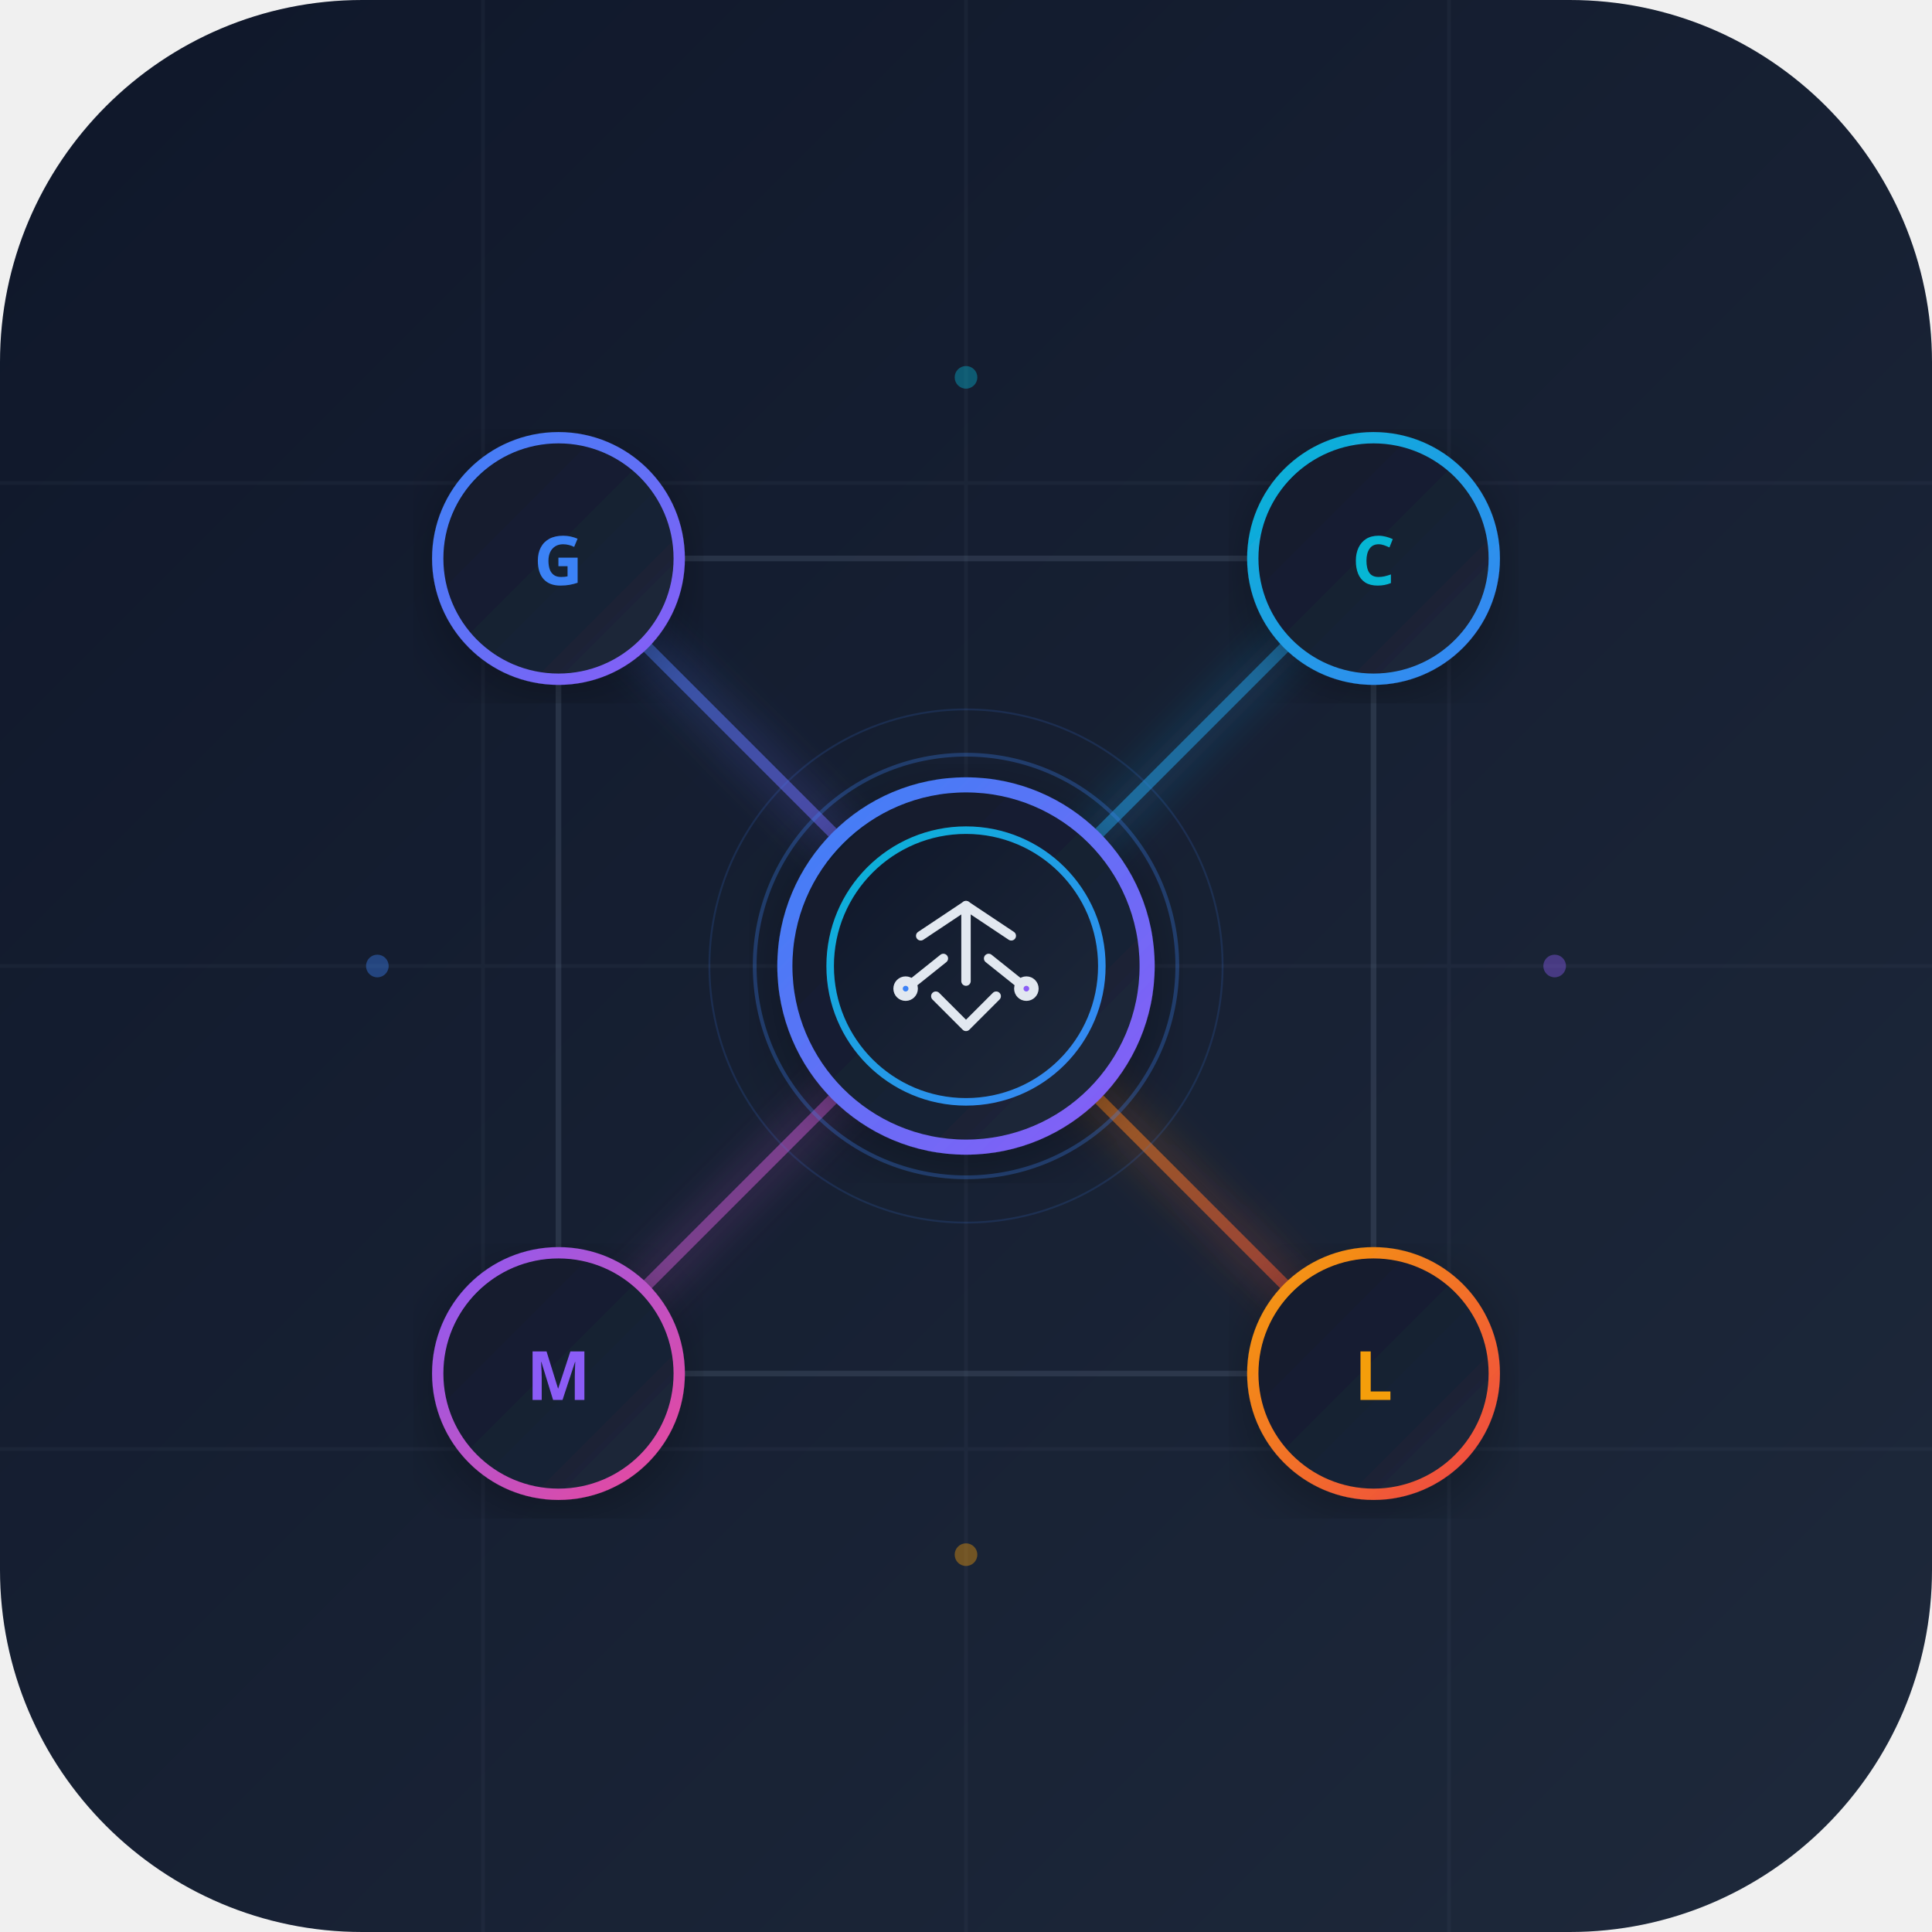
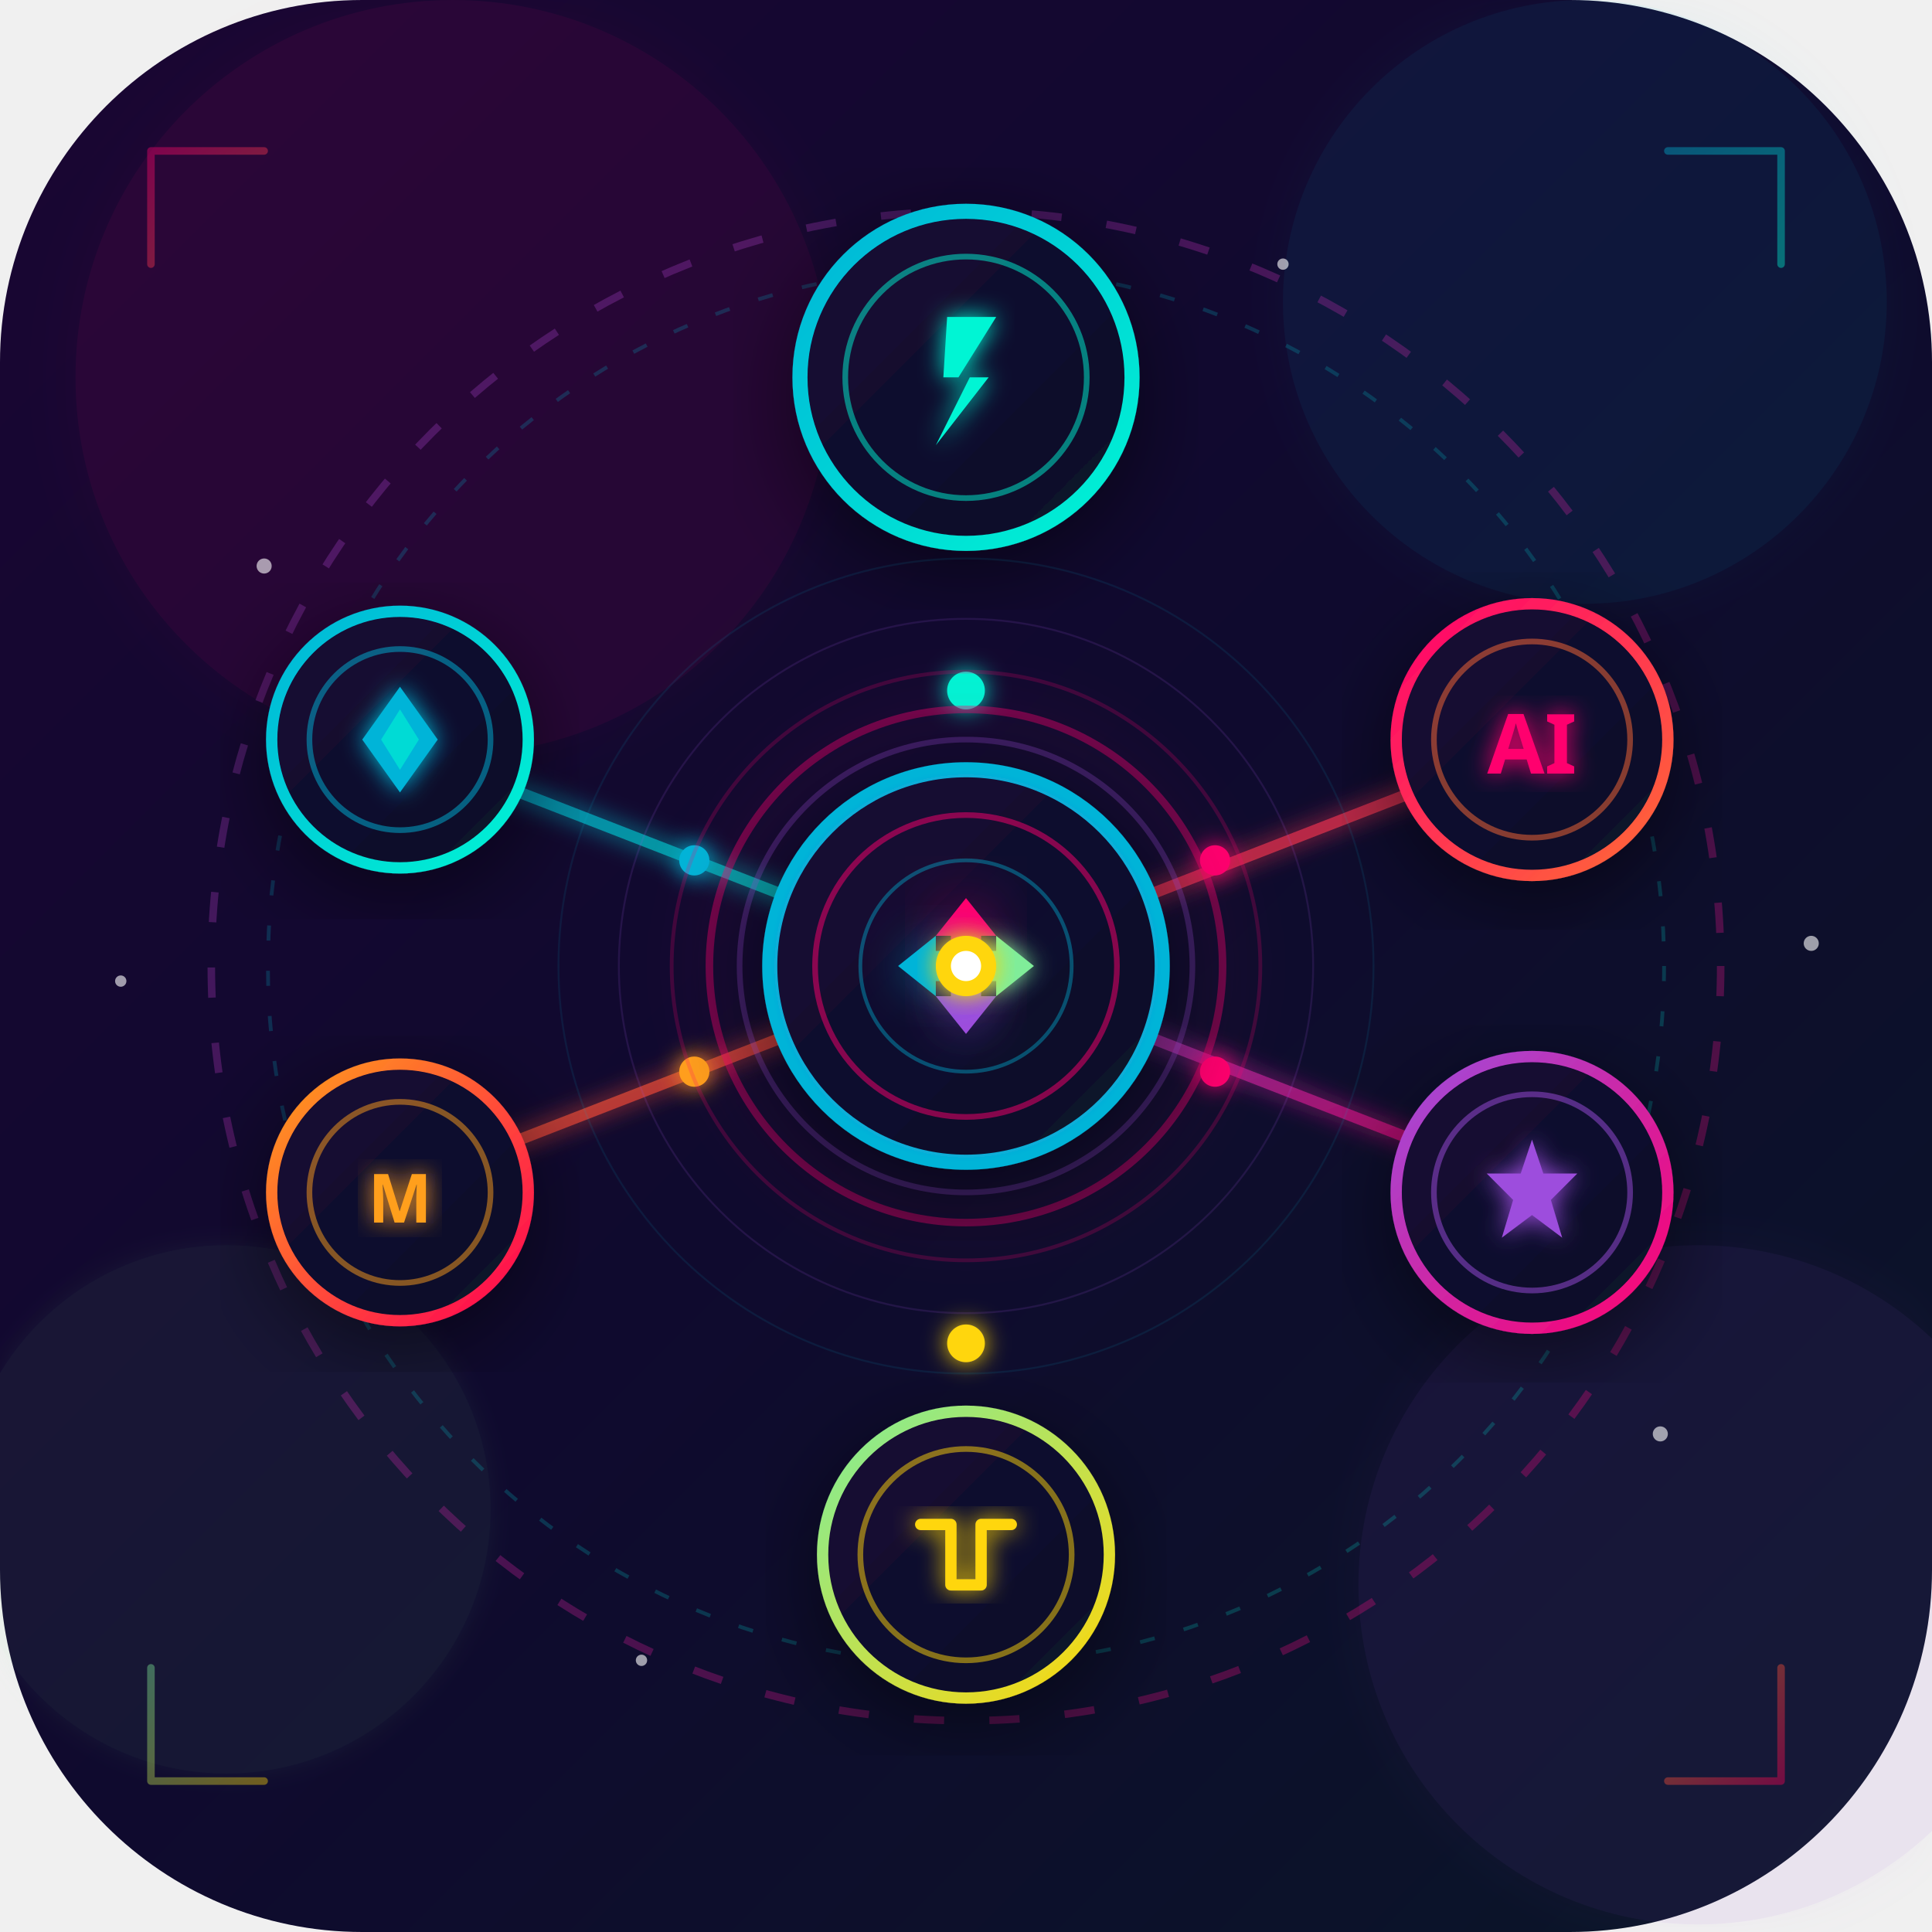
<svg xmlns="http://www.w3.org/2000/svg" width="512" height="512" viewBox="0 0 512 512">
  <defs>
    <linearGradient id="bg" x1="0%" y1="0%" x2="100%" y2="100%">
-       <stop offset="0%" style="stop-color:#0f172a" />
-       <stop offset="100%" style="stop-color:#1e293b" />
+       <stop offset="0%" style="stop-color:#1a0533" />
+       <stop offset="50%" style="stop-color:#0f0a2e" />
+       <stop offset="100%" style="stop-color:#0a1628" />
    </linearGradient>
-     <linearGradient id="g1" x1="0%" y1="0%" x2="100%" y2="100%">
-       <stop offset="0%" style="stop-color:#3b82f6" />
-       <stop offset="100%" style="stop-color:#8b5cf6" />
+     <linearGradient id="g-pink" x1="0%" y1="0%" x2="100%" y2="100%">
+       <stop offset="0%" style="stop-color:#ff006e" />
+       <stop offset="100%" style="stop-color:#ff6b35" />
    </linearGradient>
-     <linearGradient id="g2" x1="0%" y1="0%" x2="100%" y2="100%">
-       <stop offset="0%" style="stop-color:#06b6d4" />
-       <stop offset="100%" style="stop-color:#3b82f6" />
+     <linearGradient id="g-blue" x1="0%" y1="0%" x2="100%" y2="100%">
+       <stop offset="0%" style="stop-color:#00b4d8" />
+       <stop offset="100%" style="stop-color:#00f5d4" />
    </linearGradient>
-     <linearGradient id="g3" x1="0%" y1="0%" x2="100%" y2="100%">
-       <stop offset="0%" style="stop-color:#8b5cf6" />
-       <stop offset="100%" style="stop-color:#ec4899" />
+     <linearGradient id="g-purple" x1="0%" y1="0%" x2="100%" y2="100%">
+       <stop offset="0%" style="stop-color:#9d4edd" />
+       <stop offset="100%" style="stop-color:#ff006e" />
    </linearGradient>
-     <linearGradient id="g4" x1="0%" y1="0%" x2="100%" y2="100%">
-       <stop offset="0%" style="stop-color:#f59e0b" />
-       <stop offset="100%" style="stop-color:#ef4444" />
+     <linearGradient id="g-lime" x1="0%" y1="0%" x2="100%" y2="100%">
+       <stop offset="0%" style="stop-color:#80ed99" />
+       <stop offset="100%" style="stop-color:#ffd60a" />
    </linearGradient>
-     <filter id="glow">
+     <linearGradient id="g-orange" x1="0%" y1="0%" x2="100%" y2="100%">
+       <stop offset="0%" style="stop-color:#ff9f1c" />
+       <stop offset="100%" style="stop-color:#ff0054" />
+     </linearGradient>
+     <radialGradient id="hub" cx="50%" cy="50%" r="50%">
+       <stop offset="0%" style="stop-color:#ff006e" />
+       <stop offset="40%" style="stop-color:#9d4edd" />
+       <stop offset="100%" style="stop-color:#00b4d8" />
+     </radialGradient>
+     <filter id="glow-pink" x="-50%" y="-50%" width="200%" height="200%">
+       <feGaussianBlur stdDeviation="8" result="blur" />
+       <feFlood flood-color="#ff006e" flood-opacity="0.5" />
+       <feComposite in2="blur" operator="in" />
+       <feMerge>
+         <feMergeNode />
+         <feMergeNode in="SourceGraphic" />
+       </feMerge>
+     </filter>
+     <filter id="glow-blue" x="-50%" y="-50%" width="200%" height="200%">
      <feGaussianBlur stdDeviation="6" result="blur" />
+       <feFlood flood-color="#00b4d8" flood-opacity="0.5" />
+       <feComposite in2="blur" operator="in" />
+       <feMerge>
+         <feMergeNode />
+         <feMergeNode in="SourceGraphic" />
+       </feMerge>
+     </filter>
+     <filter id="glow-purple" x="-50%" y="-50%" width="200%" height="200%">
+       <feGaussianBlur stdDeviation="6" result="blur" />
+       <feFlood flood-color="#9d4edd" flood-opacity="0.5" />
+       <feComposite in2="blur" operator="in" />
+       <feMerge>
+         <feMergeNode />
+         <feMergeNode in="SourceGraphic" />
+       </feMerge>
+     </filter>
+     <filter id="glow-sm" x="-30%" y="-30%" width="160%" height="160%">
+       <feGaussianBlur stdDeviation="3" result="blur" />
      <feMerge>
        <feMergeNode in="blur" />
        <feMergeNode in="SourceGraphic" />
      </feMerge>
    </filter>
-     <filter id="shadow">
-       <feDropShadow dx="0" dy="4" stdDeviation="8" flood-color="#000" flood-opacity="0.3" />
+     <filter id="shadow" x="-20%" y="-20%" width="140%" height="140%">
+       <feDropShadow dx="0" dy="6" stdDeviation="12" flood-color="#000" flood-opacity="0.5" />
+     </filter>
+     <filter id="inner-glow" x="-50%" y="-50%" width="200%" height="200%">
+       <feGaussianBlur stdDeviation="4" result="blur" />
+       <feMerge>
+         <feMergeNode in="blur" />
+         <feMergeNode in="SourceGraphic" />
+       </feMerge>
    </filter>
  </defs>
  <rect width="512" height="512" rx="96" fill="url(#bg)" />
-   <g opacity="0.05" stroke="#94a3b8" stroke-width="1">
-     <line x1="128" y1="0" x2="128" y2="512" />
-     <line x1="256" y1="0" x2="256" y2="512" />
-     <line x1="384" y1="0" x2="384" y2="512" />
-     <line x1="0" y1="128" x2="512" y2="128" />
-     <line x1="0" y1="256" x2="512" y2="256" />
-     <line x1="0" y1="384" x2="512" y2="384" />
+   <circle cx="120" cy="100" r="100" fill="#ff006e" opacity="0.08" filter="url(#glow-pink)" />
+   <circle cx="420" cy="80" r="80" fill="#00b4d8" opacity="0.08" filter="url(#glow-blue)" />
+   <circle cx="450" cy="420" r="90" fill="#9d4edd" opacity="0.08" filter="url(#glow-purple)" />
+   <circle cx="60" cy="400" r="70" fill="#80ed99" opacity="0.06" filter="url(#glow-sm)" />
+   <g stroke-width="3" stroke-linecap="round">
+     <line x1="256" y1="256" x2="256" y2="110" stroke="url(#g-blue)" opacity="0.7" filter="url(#glow-sm)" />
+     <line x1="256" y1="256" x2="400" y2="200" stroke="url(#g-pink)" opacity="0.7" filter="url(#glow-sm)" />
+     <line x1="256" y1="256" x2="400" y2="312" stroke="url(#g-purple)" opacity="0.7" filter="url(#glow-sm)" />
+     <line x1="256" y1="256" x2="256" y2="402" stroke="url(#g-lime)" opacity="0.7" filter="url(#glow-sm)" />
+     <line x1="256" y1="256" x2="112" y2="312" stroke="url(#g-orange)" opacity="0.7" filter="url(#glow-sm)" />
+     <line x1="256" y1="256" x2="112" y2="200" stroke="url(#g-blue)" opacity="0.7" filter="url(#glow-sm)" />
  </g>
-   <g stroke-width="3" opacity="0.6">
-     <line x1="256" y1="256" x2="148" y2="148" stroke="url(#g1)" filter="url(#glow)" />
-     <line x1="256" y1="256" x2="364" y2="148" stroke="url(#g2)" filter="url(#glow)" />
-     <line x1="256" y1="256" x2="148" y2="364" stroke="url(#g3)" filter="url(#glow)" />
-     <line x1="256" y1="256" x2="364" y2="364" stroke="url(#g4)" filter="url(#glow)" />
+   <g filter="url(#glow-sm)">
+     <circle cx="256" cy="183" r="5" fill="#00f5d4" />
+     <circle cx="322" cy="228" r="4" fill="#ff006e" />
+     <circle cx="322" cy="284" r="4" fill="#ff006e" />
+     <circle cx="256" cy="356" r="5" fill="#ffd60a" />
+     <circle cx="184" cy="284" r="4" fill="#ff9f1c" />
+     <circle cx="184" cy="228" r="4" fill="#00b4d8" />
  </g>
-   <g stroke-width="1.5" opacity="0.25" stroke="#64748b">
-     <line x1="148" y1="148" x2="364" y2="148" />
-     <line x1="364" y1="148" x2="364" y2="364" />
-     <line x1="364" y1="364" x2="148" y2="364" />
-     <line x1="148" y1="364" x2="148" y2="148" />
+   <circle cx="256" cy="256" r="200" fill="none" stroke="url(#g-purple)" stroke-width="2" stroke-dasharray="8 12" opacity="0.3" />
+   <circle cx="256" cy="256" r="185" fill="none" stroke="url(#g-blue)" stroke-width="1" stroke-dasharray="4 8" opacity="0.2" />
+   <circle cx="256" cy="100" r="44" fill="url(#bg)" stroke="url(#g-blue)" stroke-width="4" filter="url(#shadow)" />
+   <circle cx="256" cy="100" r="32" fill="none" stroke="#00f5d4" stroke-width="1.5" opacity="0.5" />
+   <g transform="translate(256,100)" fill="#00f5d4" filter="url(#glow-sm)">
+     <path d="M-5,-16 L8,-16 L-2,0 L6,0 L-8,18 L1,0 L-6,0 Z" />
  </g>
-   <circle cx="256" cy="256" r="48" fill="url(#bg)" stroke="url(#g1)" stroke-width="4" filter="url(#shadow)" />
-   <circle cx="256" cy="256" r="36" fill="url(#bg)" stroke="url(#g2)" stroke-width="2" />
-   <g transform="translate(256,256)" fill="none" stroke="#e2e8f0" stroke-width="2.5" stroke-linecap="round" stroke-linejoin="round">
-     <path d="M-12,-8 L0,-16 L12,-8" />
-     <line x1="0" y1="-16" x2="0" y2="4" />
-     <path d="M-8,8 L0,16 L8,8" />
-     <line x1="0" y1="4" x2="0" y2="16" opacity="0" />
-     <line x1="-6" y1="-2" x2="-16" y2="6" />
-     <line x1="6" y1="-2" x2="16" y2="6" />
-     <circle cx="-16" cy="6" r="2" fill="#3b82f6" />
-     <circle cx="16" cy="6" r="2" fill="#8b5cf6" />
+   <circle cx="406" cy="196" r="36" fill="url(#bg)" stroke="url(#g-pink)" stroke-width="3" filter="url(#shadow)" />
+   <circle cx="406" cy="196" r="26" fill="none" stroke="#ff6b35" stroke-width="1.5" opacity="0.5" />
+   <text x="406" y="205" text-anchor="middle" fill="#ff006e" font-family="system-ui,sans-serif" font-size="22" font-weight="800" filter="url(#glow-sm)">AI</text>
+   <circle cx="406" cy="316" r="36" fill="url(#bg)" stroke="url(#g-purple)" stroke-width="3" filter="url(#shadow)" />
+   <circle cx="406" cy="316" r="26" fill="none" stroke="#9d4edd" stroke-width="1.5" opacity="0.5" />
+   <g transform="translate(406,316)" fill="#9d4edd" filter="url(#glow-sm)">
+     <path d="M0,-14 L3,-5 L12,-5 L5,2 L8,12 L0,6 L-8,12 L-5,2 L-12,-5 L-3,-5 Z" />
  </g>
-   <circle cx="148" cy="148" r="32" fill="url(#bg)" stroke="url(#g1)" stroke-width="3" filter="url(#shadow)" />
-   <text x="148" y="155" text-anchor="middle" fill="#3b82f6" font-family="system-ui,sans-serif" font-size="18" font-weight="700">G</text>
-   <circle cx="364" cy="148" r="32" fill="url(#bg)" stroke="url(#g2)" stroke-width="3" filter="url(#shadow)" />
-   <text x="364" y="155" text-anchor="middle" fill="#06b6d4" font-family="system-ui,sans-serif" font-size="18" font-weight="700">C</text>
-   <circle cx="148" cy="364" r="32" fill="url(#bg)" stroke="url(#g3)" stroke-width="3" filter="url(#shadow)" />
-   <text x="148" y="371" text-anchor="middle" fill="#8b5cf6" font-family="system-ui,sans-serif" font-size="18" font-weight="700">M</text>
-   <circle cx="364" cy="364" r="32" fill="url(#bg)" stroke="url(#g4)" stroke-width="3" filter="url(#shadow)" />
-   <text x="364" y="371" text-anchor="middle" fill="#f59e0b" font-family="system-ui,sans-serif" font-size="18" font-weight="700">L</text>
-   <circle cx="256" cy="256" r="56" fill="none" stroke="#3b82f6" stroke-width="1" opacity="0.3" />
-   <circle cx="256" cy="256" r="68" fill="none" stroke="#3b82f6" stroke-width="0.5" opacity="0.15" />
-   <circle cx="100" cy="256" r="3" fill="#3b82f6" opacity="0.4" />
-   <circle cx="412" cy="256" r="3" fill="#8b5cf6" opacity="0.4" />
-   <circle cx="256" cy="100" r="3" fill="#06b6d4" opacity="0.4" />
-   <circle cx="256" cy="412" r="3" fill="#f59e0b" opacity="0.4" />
+   <circle cx="256" cy="412" r="38" fill="url(#bg)" stroke="url(#g-lime)" stroke-width="3" filter="url(#shadow)" />
+   <circle cx="256" cy="412" r="28" fill="none" stroke="#ffd60a" stroke-width="1.5" opacity="0.5" />
+   <g transform="translate(256,412)" stroke="#ffd60a" stroke-width="3" stroke-linecap="round" stroke-linejoin="round" fill="none" filter="url(#glow-sm)">
+     <path d="M-12,-8 L-4,-8 L-4,8 L4,8 L4,-8 L12,-8" />
+   </g>
+   <circle cx="106" cy="316" r="34" fill="url(#bg)" stroke="url(#g-orange)" stroke-width="3" filter="url(#shadow)" />
+   <circle cx="106" cy="316" r="24" fill="none" stroke="#ff9f1c" stroke-width="1.5" opacity="0.5" />
+   <text x="106" y="324" text-anchor="middle" fill="#ff9f1c" font-family="system-ui,sans-serif" font-size="18" font-weight="800" filter="url(#glow-sm)">M</text>
+   <circle cx="106" cy="196" r="34" fill="url(#bg)" stroke="url(#g-blue)" stroke-width="3" filter="url(#shadow)" />
+   <circle cx="106" cy="196" r="24" fill="none" stroke="#00b4d8" stroke-width="1.5" opacity="0.5" />
+   <g transform="translate(106,196)" fill="#00b4d8" filter="url(#glow-sm)">
+     <path d="M0,-14 L10,0 L0,14 L-10,0 Z" />
+     <path d="M0,-8 L5,0 L0,8 L-5,0 Z" fill="#00f5d4" opacity="0.6" />
+   </g>
+   <circle cx="256" cy="256" r="68" fill="none" stroke="#ff006e" stroke-width="2" opacity="0.4" filter="url(#glow-pink)" />
+   <circle cx="256" cy="256" r="60" fill="none" stroke="#9d4edd" stroke-width="1.5" opacity="0.3" filter="url(#glow-purple)" />
+   <circle cx="256" cy="256" r="52" fill="url(#bg)" stroke="url(#hub)" stroke-width="4" filter="url(#shadow)" />
+   <circle cx="256" cy="256" r="40" fill="none" stroke="#ff006e" stroke-width="1.5" opacity="0.5" />
+   <circle cx="256" cy="256" r="28" fill="url(#bg)" stroke="#00b4d8" stroke-width="1" opacity="0.4" />
+   <g transform="translate(256,256)">
+     <path d="M0,-18 L8,-8 L4,-8 L4,4 L-4,4 L-4,-8 L-8,-8 Z" fill="#ff006e" filter="url(#glow-pink)" />
+     <path d="M0,18 L-8,8 L-4,8 L-4,-4 L4,-4 L4,8 L8,8 Z" fill="#9d4edd" filter="url(#glow-purple)" />
+     <path d="M-18,0 L-8,-8 L-8,-4 L4,-4 L4,4 L-8,4 L-8,8 Z" fill="#00b4d8" filter="url(#glow-blue)" />
+     <path d="M18,0 L8,8 L8,4 L-4,4 L-4,-4 L8,-4 L8,-8 Z" fill="#80ed99" filter="url(#glow-sm)" />
+     <circle cx="0" cy="0" r="8" fill="#ffd60a" filter="url(#glow-sm)" />
+     <circle cx="0" cy="0" r="4" fill="#fff" />
+   </g>
+   <circle cx="256" cy="256" r="78" fill="none" stroke="#ff006e" stroke-width="1" opacity="0.2" />
+   <circle cx="256" cy="256" r="92" fill="none" stroke="#9d4edd" stroke-width="0.5" opacity="0.15" />
+   <circle cx="256" cy="256" r="108" fill="none" stroke="#00b4d8" stroke-width="0.5" opacity="0.1" />
+   <g stroke-width="2" stroke-linecap="round" opacity="0.4">
+     <path d="M40,40 L40,70 M40,40 L70,40" stroke="url(#g-pink)" />
+     <path d="M472,40 L472,70 M472,40 L442,40" stroke="url(#g-blue)" />
+     <path d="M40,472 L40,442 M40,472 L70,472" stroke="url(#g-lime)" />
+     <path d="M472,472 L472,442 M472,472 L442,472" stroke="url(#g-orange)" />
+   </g>
+   <g fill="#fff" opacity="0.6">
+     <circle cx="70" cy="150" r="2" />
+     <circle cx="440" cy="380" r="2" />
+     <circle cx="340" cy="70" r="1.5" />
+     <circle cx="170" cy="440" r="1.5" />
+     <circle cx="480" cy="250" r="2" />
+     <circle cx="32" cy="260" r="1.5" />
+   </g>
</svg>
